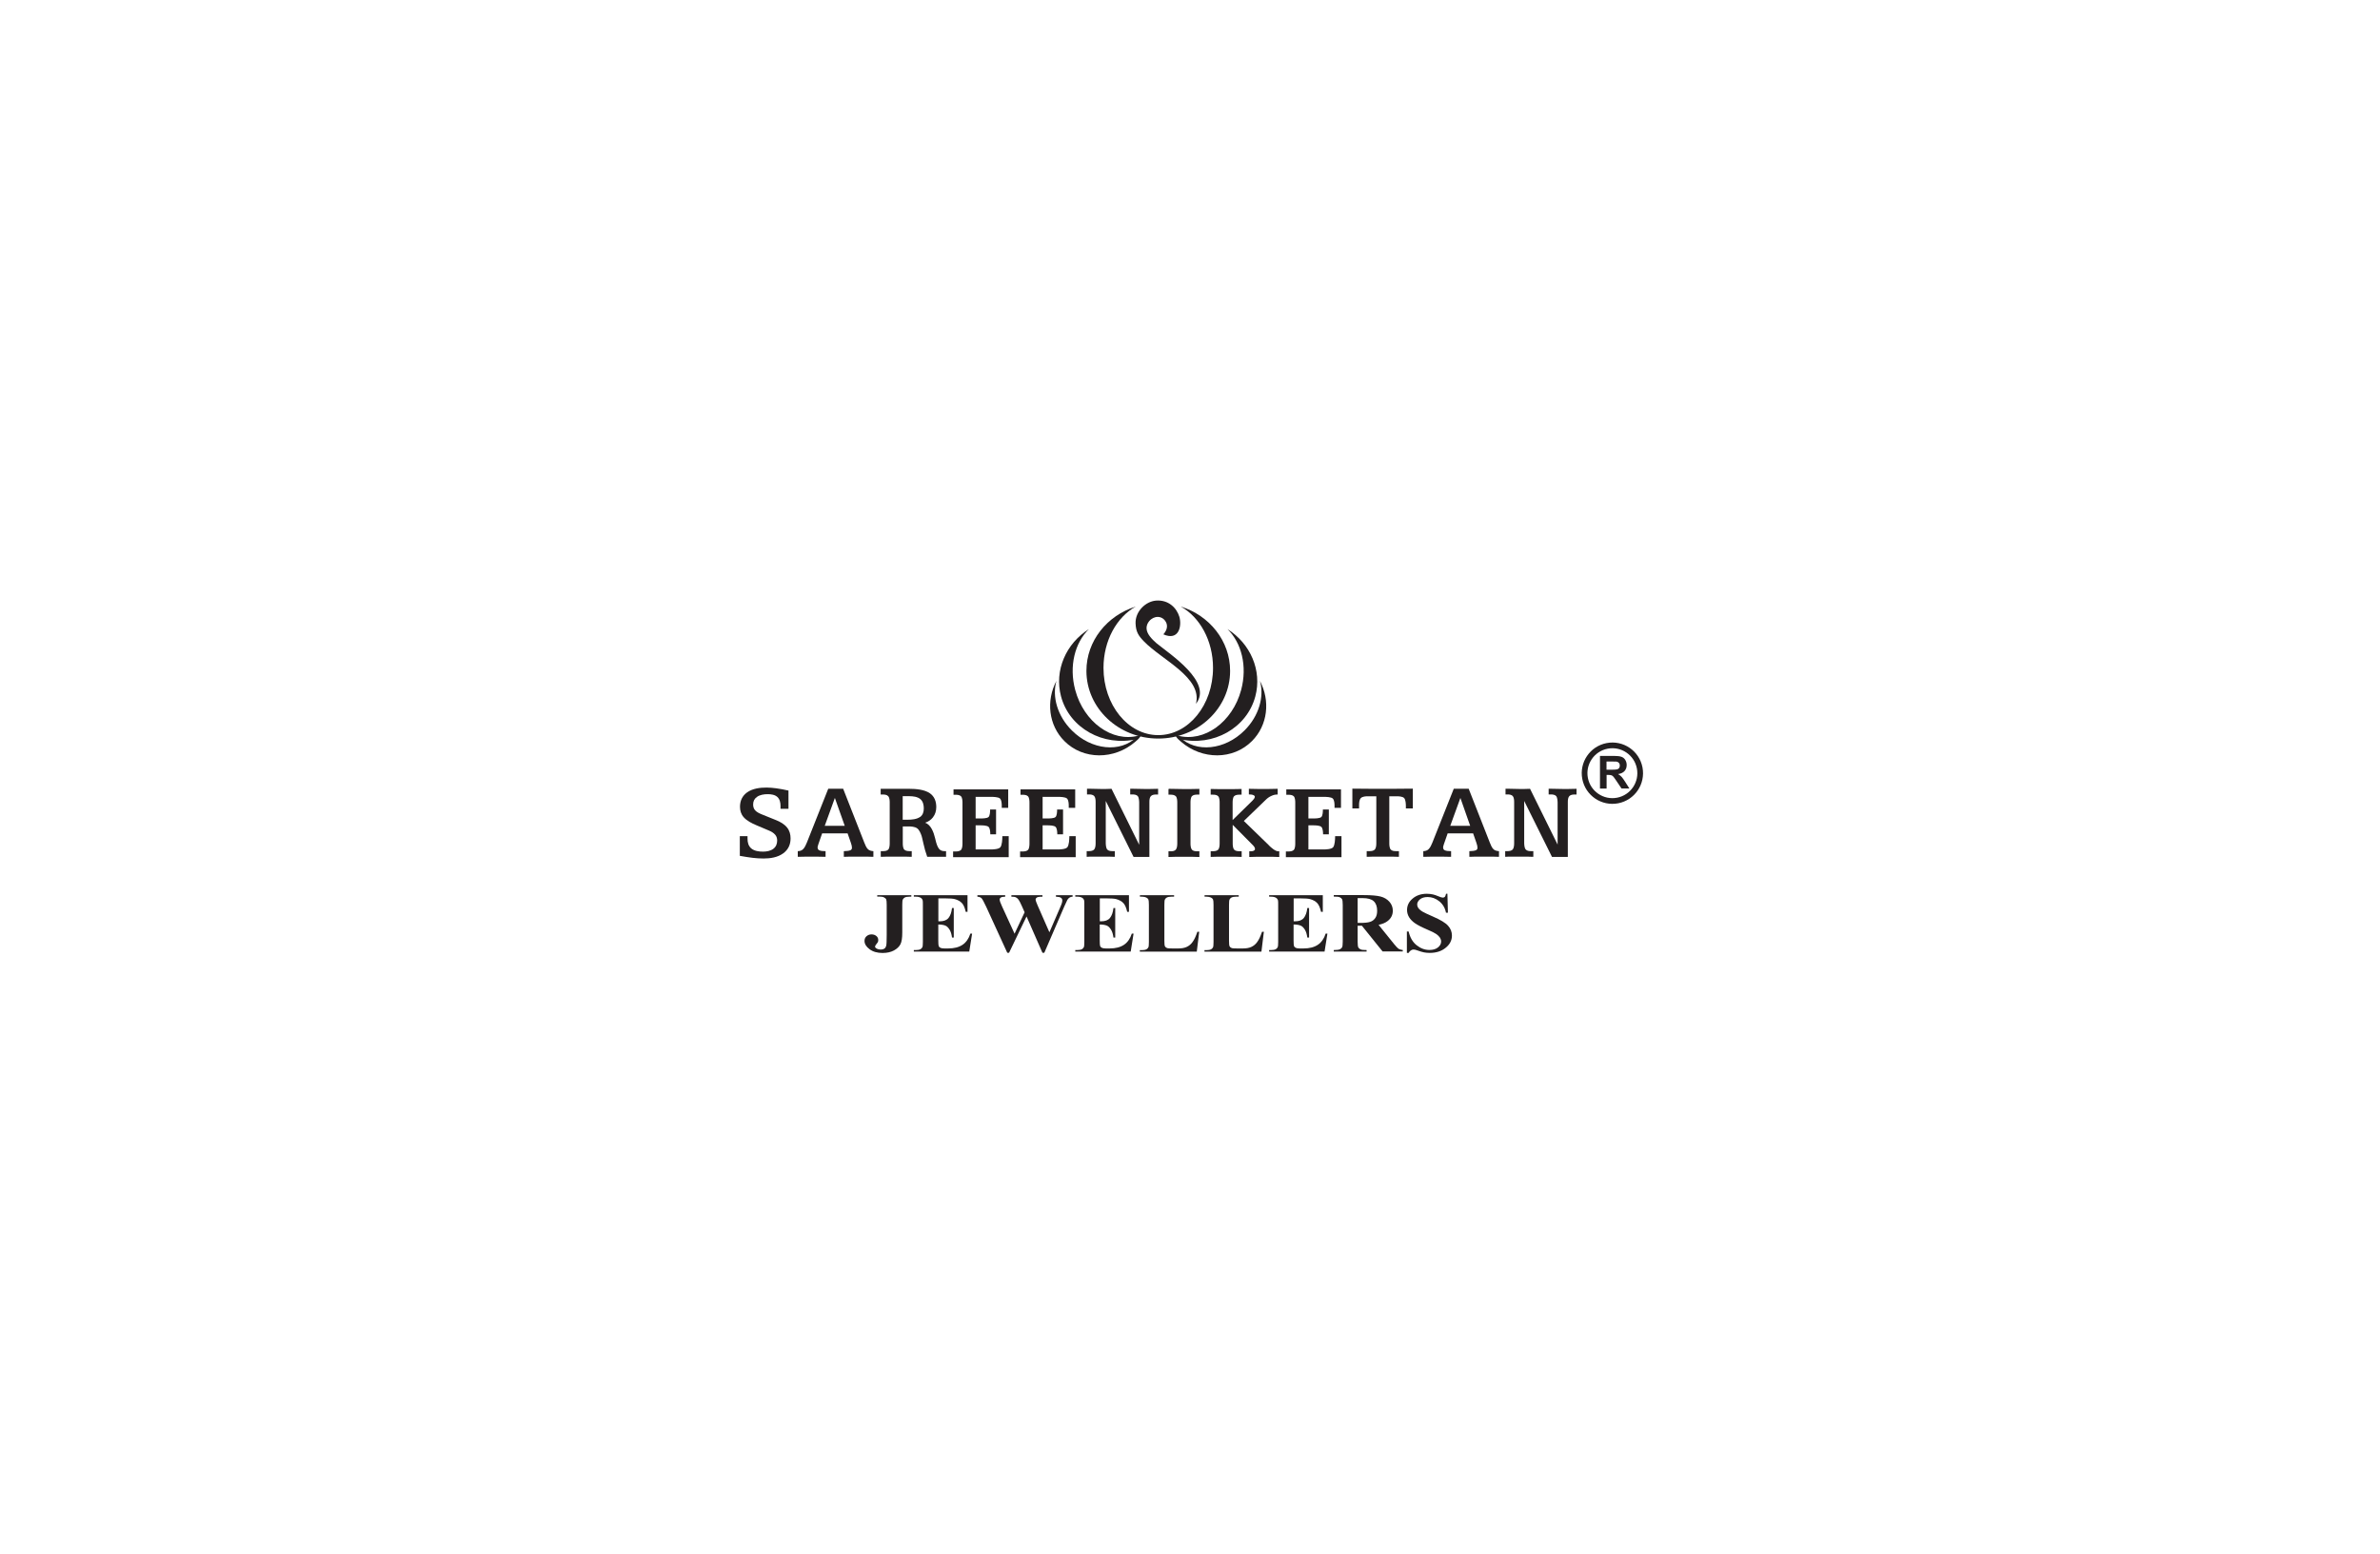
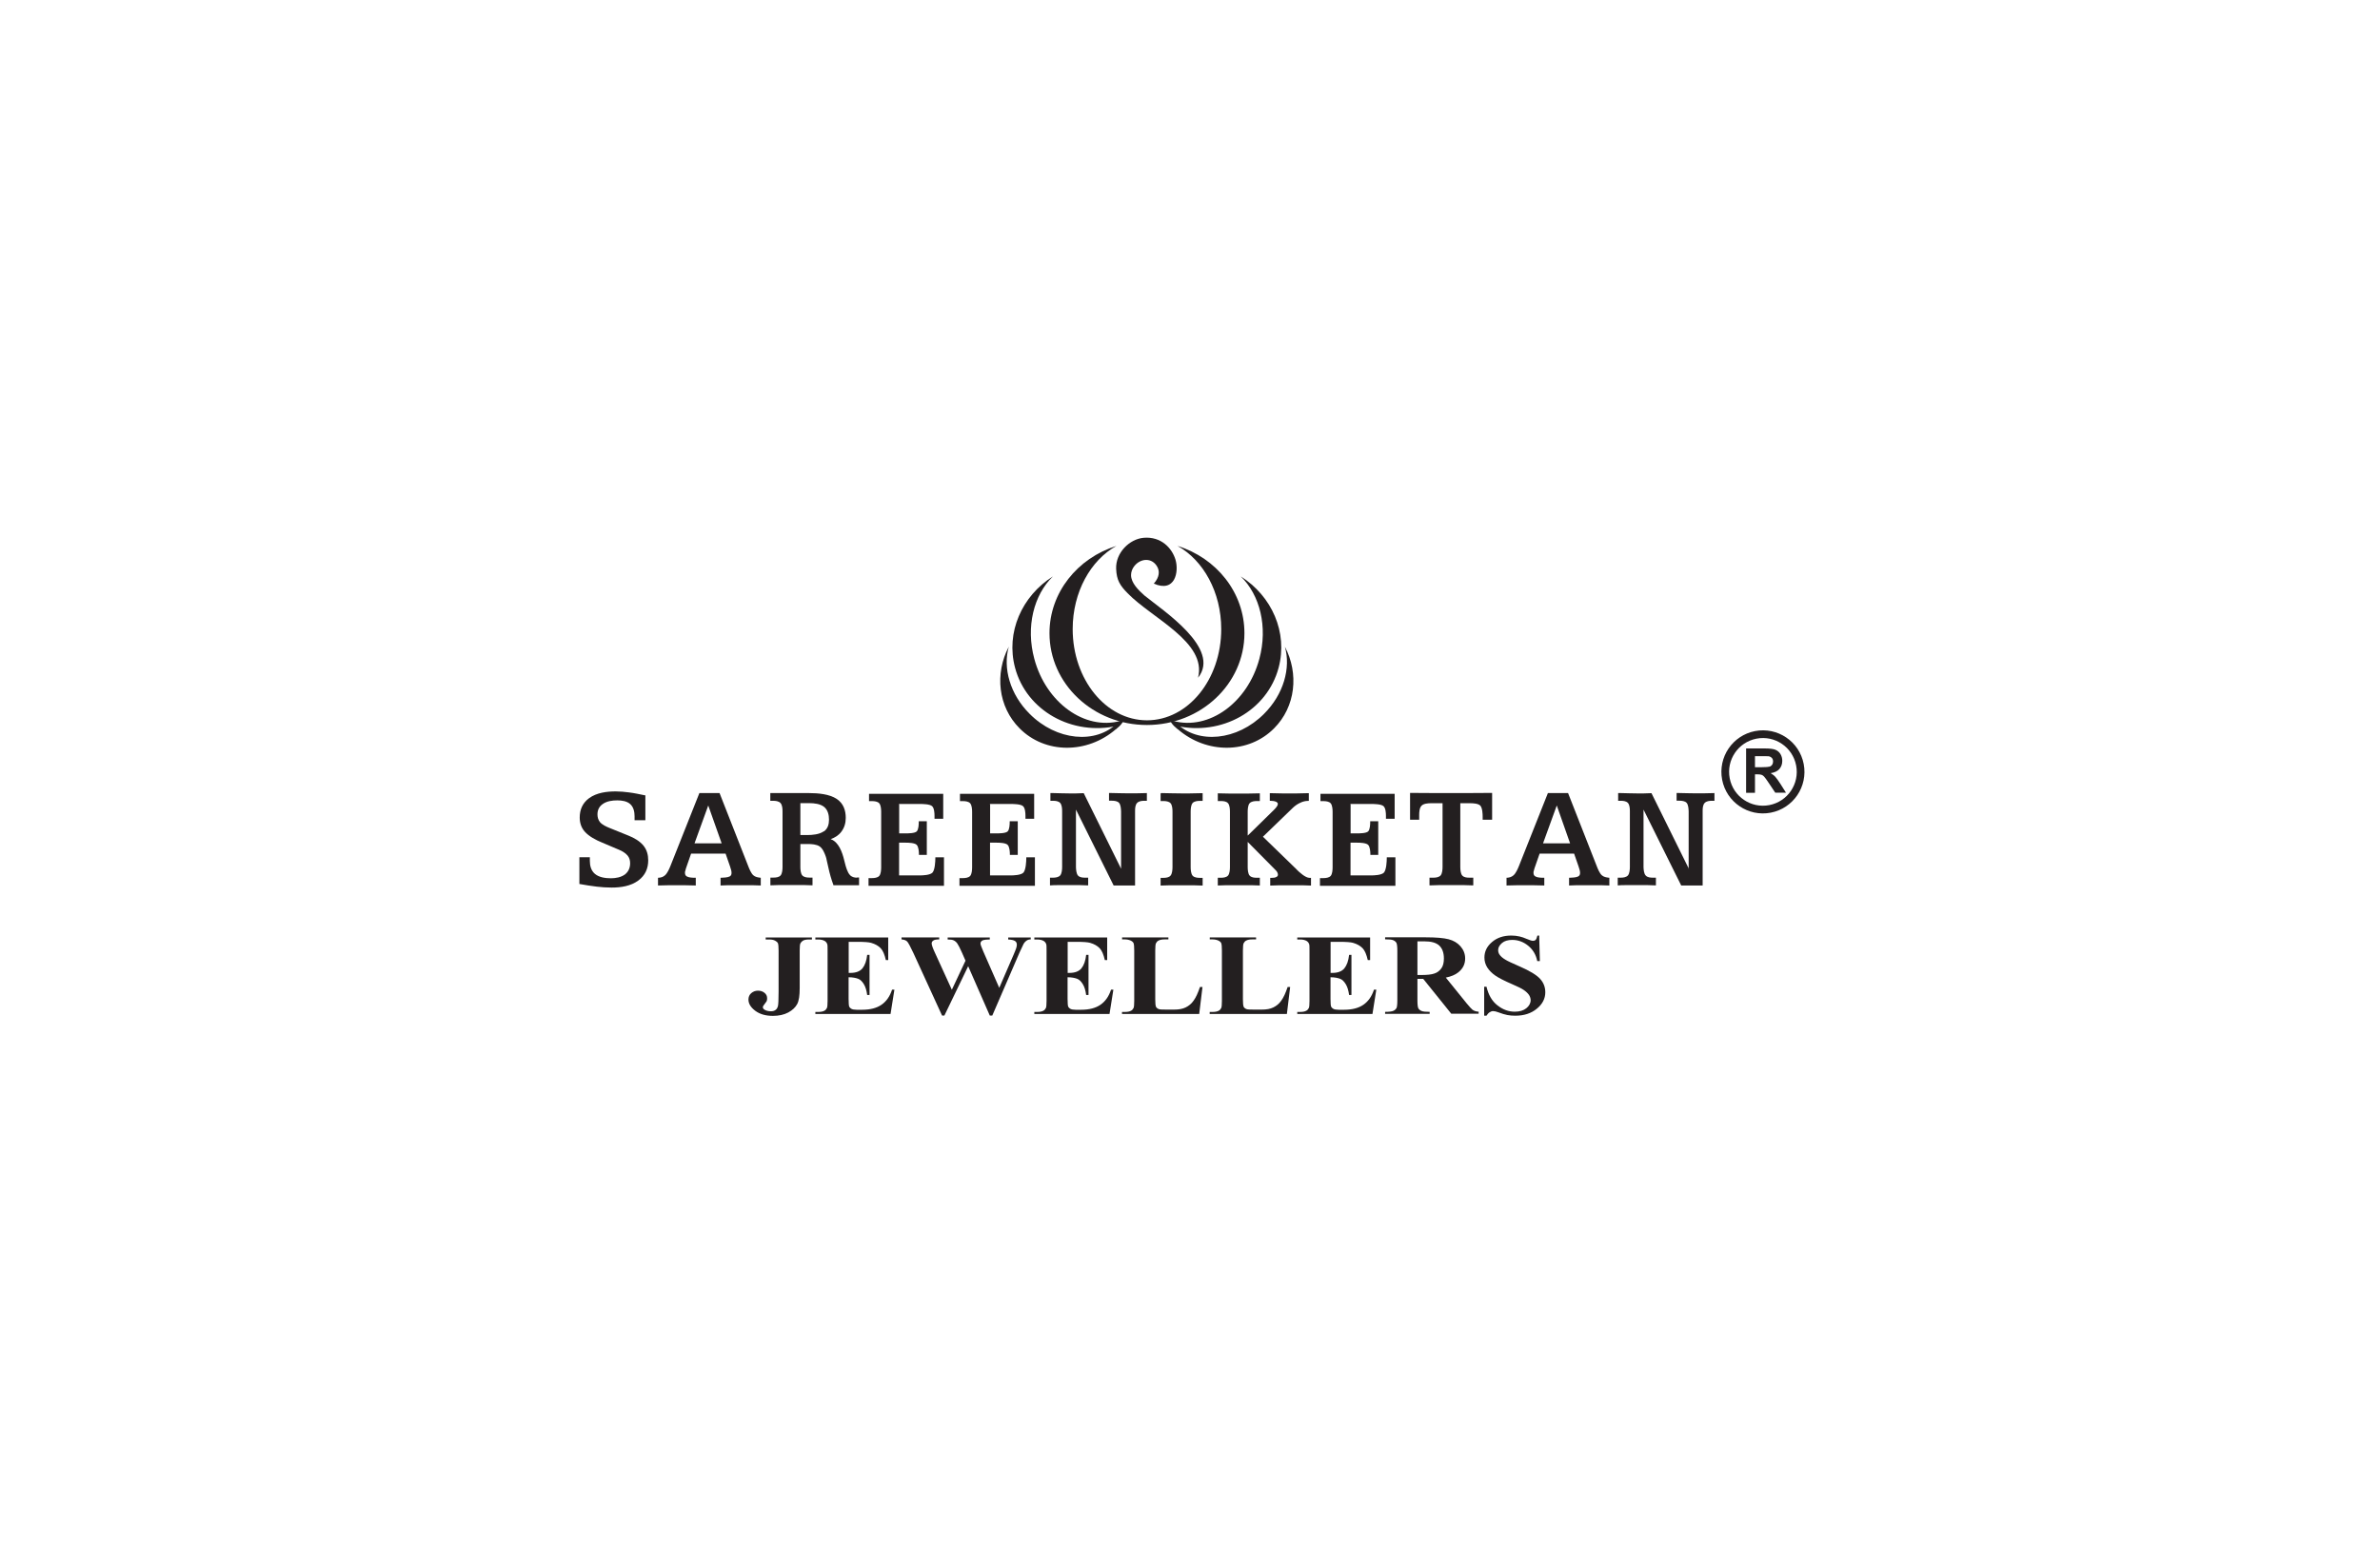
<svg xmlns="http://www.w3.org/2000/svg" id="Layer_1" version="1.1" viewBox="0 0 284.22 185.49">
  <defs>
    <style>
      .st0, .st1 {
        fill: #231f20;
      }

      .st1 {
        fill-rule: evenodd;
      }

      .st2 {
        fill: none;
        stroke: #231f20;
        stroke-miterlimit: 2.61;
-         stroke-width: .68px;
+         stroke-width: .92px;
      }
    </style>
  </defs>
  <g>
-     <path class="st1" d="M135.88,88.12c-.1.03-.03.1-.13.13-4.02.92-8.03-1.32-9.04-5.1-.83-3.11.6-6.32,3.33-8.04-1.68,1.62-2.4,4.43-1.64,7.26,1.03,3.85,4.42,6.3,7.56,5.46.13,0-.04.12-.04.22,0,.07.05.06-.03.09" />
-     <path class="st1" d="M135.58,88.56c-2.52,2.18-6.22,2.18-8.47-.08-1.9-1.9-2.2-4.82-.95-7.19-.54,1.87.11,4.2,1.84,5.92,2.35,2.35,5.81,2.7,7.73.79.13-.09.42-.34.47-.29.02.02.07.01.05.08-.02.05-.06.12-.1.19-.14.22-.37.41-.57.58" />
-     <path class="st1" d="M140.74,88.12c.1.03.03.1.13.13,4.02.92,8.03-1.32,9.04-5.1.83-3.11-.6-6.32-3.33-8.04,1.68,1.62,2.4,4.43,1.64,7.26-1.03,3.85-4.42,6.3-7.56,5.46-.13,0,.04.12.04.22,0,.07-.05.06.03.09" />
-     <path class="st1" d="M141.04,88.56c2.52,2.18,6.22,2.18,8.47-.08,1.9-1.9,2.2-4.82.95-7.19.54,1.87-.11,4.2-1.84,5.92-2.35,2.35-5.81,2.7-7.73.79-.13-.09-.42-.34-.47-.29-.02.02-.07.01-.05.08.02.05.06.12.1.19.14.22.37.41.57.58" />
-     <path class="st1" d="M141.01,72.42c3.42,1.06,5.89,4.1,5.89,7.68,0,4.46-3.84,8.08-8.58,8.08s-8.58-3.62-8.58-8.08c0-3.58,2.47-6.61,5.89-7.68-2.27,1.26-3.85,4.06-3.85,7.32,0,4.43,2.93,8.03,6.54,8.03s6.54-3.59,6.54-8.03c0-3.26-1.58-6.06-3.85-7.32" />
-     <path class="st0" d="M138.92,75.75c.52-.58.52-1.11.31-1.49-.45-.81-1.44-.77-2-.09-.19.23-.31.52-.31.82,0,.71.68,1.35,1.18,1.8,1.66,1.35,6.77,4.67,4.72,7.24.8-3.13-4.03-5.21-6.2-7.44-.66-.68-.97-1.14-1.01-2.16-.05-1.4,1.17-2.61,2.42-2.72,1.53-.13,2.5.9,2.81,1.93.31,1.05-.02,2.94-1.93,2.09" />
+     <path class="st1" d="M133.66,86.47c-.14.04-.04.14-.18.18-5.45,1.25-10.89-1.79-12.26-6.92-1.13-4.22.81-8.57,4.52-10.91-2.28,2.2-3.26,6.01-2.22,9.85,1.4,5.22,6,8.55,10.26,7.41.18,0-.05.16-.05.3,0,.09.07.08-.04.12" />
+     <path class="st1" d="M133.25,87.07c-3.42,2.96-8.44,2.96-11.49-.11-2.58-2.58-2.98-6.54-1.29-9.75-.73,2.54.15,5.7,2.5,8.03,3.19,3.19,7.88,3.66,10.49,1.07.18-.12.57-.46.64-.39.03.03.09.01.07.11-.03.07-.08.16-.14.26-.19.3-.5.56-.77.79" />
+     <path class="st1" d="M140.25,86.47c.14.04.04.14.18.18,5.45,1.25,10.89-1.79,12.26-6.92,1.13-4.22-.81-8.57-4.52-10.91,2.28,2.2,3.26,6.01,2.22,9.85-1.4,5.22-6,8.55-10.26,7.41-.18,0,.05.16.05.3,0,.09-.07.08.04.12" />
+     <path class="st1" d="M140.66,87.07c3.42,2.96,8.44,2.96,11.49-.11,2.58-2.58,2.98-6.54,1.29-9.75.73,2.54-.15,5.7-2.5,8.03-3.19,3.19-7.88,3.66-10.49,1.07-.18-.12-.57-.46-.64-.39-.03.03-.09.01-.07.11.03.07.08.16.14.26.19.3.5.56.77.79" />
+     <path class="st1" d="M140.62,65.18c4.64,1.44,7.99,5.56,7.99,10.42,0,6.05-5.21,10.96-11.64,10.96s-11.64-4.91-11.64-10.96c0-4.86,3.35-8.97,7.99-10.42-3.08,1.71-5.22,5.51-5.22,9.93,0,6.01,3.97,10.89,8.87,10.89s8.87-4.87,8.87-10.89c0-4.42-2.14-8.22-5.22-9.93" />
+     <path class="st0" d="M137.78,69.69c.71-.79.71-1.51.42-2.02-.61-1.1-1.95-1.04-2.71-.12-.26.31-.42.71-.42,1.11,0,.96.92,1.83,1.6,2.44,2.25,1.83,9.18,6.33,6.4,9.82,1.09-4.25-5.47-7.07-8.41-10.09-.9-.92-1.32-1.55-1.37-2.93-.07-1.9,1.59-3.54,3.28-3.69,2.08-.18,3.39,1.22,3.81,2.62.42,1.42-.03,3.99-2.62,2.84" />
  </g>
  <g>
-     <path class="st1" d="M186.01,100.85v-5.06c-.01-.22-.03-.58-.18-.75-.14-.16-.43-.19-.63-.19h-.26v-.68h.14c.52.01,1.04.03,1.57.03.21,0,.41,0,.62,0,.32,0,.63-.01.95-.02h.05s0,.68,0,.68h-.25c-.2,0-.46.03-.61.19-.15.16-.18.46-.18.67v6.59h-1.89l-3.32-6.68v5.05c.01.22.03.58.19.75.15.17.42.19.63.19h.27v.68h-.05c-.22-.01-.43-.02-.65-.02-.34,0-.69,0-1.03,0s-.66,0-.99,0c-.2,0-.39,0-.59.02h-.05s0-.68,0-.68h.26c.21,0,.49-.03.64-.2.15-.18.17-.53.17-.75v-4.92c0-.22-.02-.54-.17-.71-.15-.16-.41-.19-.61-.19h-.25v-.68h.28c.46.01.93.03,1.39.03.19,0,.38,0,.58,0,.22,0,.44-.01.65-.02h.03s3.3,6.68,3.3,6.68Z" />
-     <path class="st1" d="M112.8,101.62c-.24,0-.48-.06-.64-.25-.21-.23-.35-.71-.42-1.01-.02-.11-.05-.22-.08-.32-.16-.66-.48-1.57-1.18-1.81.37-.13.69-.33.93-.64.28-.36.4-.78.4-1.23,0-.67-.21-1.27-.78-1.66-.65-.44-1.67-.52-2.44-.52h-3.42v.68h.26c.21,0,.49.03.64.2.16.18.18.52.18.74v4.88c0,.22-.02.58-.17.75-.15.17-.43.19-.64.19h-.26v.68h.05c.23-.01.46-.02.69-.02.37,0,.74,0,1.1,0s.75,0,1.12,0c.23,0,.46.01.69.02h.05s0-.68,0-.68h-.27c-.21,0-.48-.03-.63-.19-.15-.17-.17-.53-.17-.75v-2.01h.68c.31,0,.74.03,1.01.21.28.18.46.63.56.93.03.08.05.19.07.27.05.22.1.44.15.65.11.52.26,1.04.44,1.54v.03h2.26v-.68h-.19ZM109.87,97.54c-.39.28-1.01.33-1.47.33h-.6v-2.81h.79c.43,0,.98.06,1.32.35.32.27.41.7.41,1.11s-.11.79-.45,1.03Z" />
-     <path class="st1" d="M104.26,101.62c-.21-.02-.43-.07-.59-.21-.2-.17-.37-.58-.46-.82l-2.52-6.42h-1.78l-2.55,6.42c-.1.25-.26.62-.47.81-.16.15-.35.21-.57.22h-.05v.68h.05c.32-.01.65-.02.97-.02.2,0,.41,0,.61,0s.41,0,.62,0c.34,0,.68.01,1.02.02h.05s0-.68,0-.68h-.05c-.2,0-.54-.01-.72-.11-.14-.07-.18-.19-.18-.34,0-.05,0-.1.02-.14.02-.08.05-.16.07-.24l.45-1.29h3.04l.39,1.12c.04.11.07.23.1.34.02.08.03.17.03.25,0,.14-.05.24-.18.3-.18.09-.54.1-.74.11h-.05s0,.68,0,.68h.05c.21-.01.42-.02.62-.02.34,0,.69,0,1.03,0,.36,0,.73,0,1.09,0,.23,0,.46.01.69.02h.05s0-.68,0-.68h-.05ZM98.49,98.6l1.21-3.33,1.18,3.33h-2.38Z" />
-     <path class="st1" d="M178.96,101.62c-.21-.02-.43-.07-.59-.21-.2-.17-.37-.58-.46-.82l-2.52-6.42h-1.78l-2.55,6.42c-.1.25-.26.62-.47.81-.16.15-.36.21-.57.22h-.05v.68h.05c.32-.01.65-.02.97-.02.2,0,.41,0,.61,0s.41,0,.62,0c.34,0,.68.01,1.02.02h.05s0-.68,0-.68h-.05c-.2,0-.54-.01-.72-.11-.14-.07-.18-.19-.18-.34,0-.05,0-.1.02-.14.02-.08.05-.16.07-.24l.45-1.29h3.04l.39,1.12c.04.11.07.23.1.34.02.08.03.17.03.25,0,.14-.05.24-.18.3-.18.09-.54.1-.74.11h-.05s0,.68,0,.68h.06c.21-.01.42-.02.62-.02.34,0,.69,0,1.03,0,.36,0,.73,0,1.09,0,.23,0,.46.01.69.02h.05s0-.68,0-.68h-.05ZM173.19,98.6l1.21-3.33,1.17,3.33h-2.38Z" />
-     <path class="st1" d="M165.91,95.08v5.6c0,.22.02.58.17.75.15.17.42.19.63.19h.35v.68h-.05c-.24-.01-.48-.02-.72-.02-.38,0-.77,0-1.15,0s-.77,0-1.16,0c-.24,0-.48.01-.72.02h-.05s0-.68,0-.68h.34c.21,0,.49-.03.64-.2.15-.18.17-.53.17-.75v-5.6h-1c-.25,0-.66.02-.85.22-.19.19-.21.58-.21.83,0,.07,0,.14,0,.21,0,.05,0,.1,0,.14v.05h-.8v-2.36h.05c.42,0,.83,0,1.25.01.39,0,.77.01,1.16.01h2.32c.37,0,.75,0,1.12-.01.42,0,.84-.01,1.27-.01h.05v2.36h-.83v-.26c0-.26-.02-.76-.2-.97-.18-.2-.65-.22-.9-.22h-.88Z" />
-     <path class="st1" d="M156.25,95.11v2.61h.56c.22,0,.82,0,.99-.18.16-.17.18-.62.18-.84v-.05h.71v2.96h-.69v-.05c0-.23-.03-.66-.2-.83-.18-.18-.72-.19-.96-.19h-.59v2.88h1.79c.29,0,.95-.02,1.16-.26.21-.25.24-.97.24-1.28v-.05s.76,0,.76,0v2.51h-6.64v-.68h.32c.2,0,.48-.03.63-.19.15-.17.17-.54.17-.76v-4.88c0-.22-.02-.58-.17-.75-.14-.16-.43-.19-.63-.19h-.27v-.64h6.53v2.2h-.77v-.26c0-.24-.02-.67-.21-.85-.19-.19-.83-.2-1.08-.2h-1.84Z" />
-     <path class="st1" d="M147.21,97.9l2.31-2.26c.09-.09.19-.2.26-.31.04-.06.07-.13.07-.21,0-.09-.08-.14-.15-.18-.15-.07-.35-.09-.51-.09h-.05v-.67h.05c.35,0,.7.01,1.05.02.21,0,.42,0,.63,0s.43,0,.64,0c.34,0,.68-.01,1.02-.02h.05s0,.68,0,.68h-.05c-.25,0-.48.06-.71.17-.25.11-.47.27-.66.46l-2.62,2.53,2.98,2.89h0s.01.02.02.03c.23.23.75.7,1.1.7h.13v.68h-.05c-.21-.01-.43-.02-.64-.02-.35,0-.71,0-1.06,0s-.72,0-1.09,0c-.23,0-.46.01-.69.02h-.05s0-.68,0-.68h.12c.14,0,.31-.01.43-.08.08-.04.13-.1.13-.19,0-.08-.02-.15-.06-.22-.05-.1-.16-.21-.24-.29l-2.36-2.38v2.21c0,.22.02.58.17.75.15.17.42.19.63.19h.27v.68h-.05c-.23-.01-.45-.02-.68-.02-.37,0-.74,0-1.11,0s-.74,0-1.12,0c-.23,0-.46.01-.69.02h-.05s0-.68,0-.68h.27c.21,0,.48-.03.63-.19.15-.17.17-.53.17-.75v-4.88c0-.22-.02-.57-.17-.74-.15-.17-.42-.19-.63-.19h-.27v-.68h.05c.37,0,.74.01,1.11.02.23,0,.46,0,.69,0s.45,0,.68,0c.37,0,.74-.01,1.11-.02h.05s0,.68,0,.68h-.27c-.2,0-.48.03-.63.19-.15.17-.17.53-.17.75v2.1Z" />
-     <path class="st1" d="M139.6,94.18h.04c.58.01,1.17.03,1.75.03.23,0,.45,0,.68,0,.37,0,.74-.01,1.11-.02h.05s0,.68,0,.68h-.26c-.2,0-.49.03-.63.19-.15.17-.17.53-.17.75v4.88c0,.22.02.58.17.76.14.16.43.19.63.19h.26v.68h-.05c-.23-.01-.46-.02-.69-.02-.37,0-.74,0-1.11,0s-.74,0-1.1,0c-.23,0-.46.01-.69.02h-.05s0-.68,0-.68h.26c.21,0,.48-.03.62-.2.15-.18.17-.53.17-.75v-4.88c0-.22-.02-.57-.17-.74-.15-.16-.42-.19-.62-.19h-.26v-.68h.05Z" />
-     <path class="st1" d="M136.04,100.85v-5.06c-.01-.22-.03-.58-.18-.75-.14-.16-.43-.19-.63-.19h-.26v-.68h.14c.52.01,1.04.03,1.57.03.21,0,.41,0,.62,0,.32,0,.63-.01.95-.02h.05s0,.68,0,.68h-.25c-.2,0-.46.03-.61.19-.15.16-.18.46-.18.67v6.59h-1.89l-3.32-6.68v5.05c.01.22.03.58.18.75.15.17.42.19.63.19h.27v.68h-.05c-.22-.01-.43-.02-.65-.02-.34,0-.69,0-1.03,0s-.66,0-.99,0c-.2,0-.39,0-.59.02h-.05s0-.68,0-.68h.26c.21,0,.49-.03.64-.2.15-.18.17-.53.17-.75v-4.92c0-.22-.02-.54-.17-.71-.15-.16-.41-.19-.61-.19h-.25v-.68h.28c.46.01.93.03,1.39.03.19,0,.38,0,.58,0,.22,0,.44-.01.65-.02h.03s3.3,6.68,3.3,6.68Z" />
-     <path class="st1" d="M124.51,95.11v2.61h.56c.22,0,.82,0,.99-.18.16-.17.18-.62.18-.84v-.05h.71v2.96h-.69v-.05c0-.23-.03-.66-.2-.83-.18-.18-.72-.19-.96-.19h-.59v2.88h1.79c.29,0,.95-.02,1.16-.26.21-.25.24-.97.24-1.28v-.05s.76,0,.76,0v2.51h-6.64v-.68h.32c.2,0,.48-.03.63-.19.15-.17.17-.54.17-.76v-4.88c0-.22-.02-.58-.17-.75-.14-.16-.43-.19-.63-.19h-.27v-.64h6.53v2.2h-.77v-.26c0-.24-.02-.67-.21-.85-.19-.19-.83-.2-1.08-.2h-1.84Z" />
-     <path class="st1" d="M116.51,95.11v2.61h.56c.22,0,.82,0,.99-.18.16-.17.18-.62.18-.84v-.05h.71v2.96h-.69v-.05c0-.23-.03-.66-.2-.83-.18-.18-.72-.19-.96-.19h-.59v2.88h1.79c.29,0,.95-.02,1.16-.26.21-.25.24-.97.24-1.28v-.05s.76,0,.76,0v2.51h-6.64v-.68h.32c.2,0,.48-.03.63-.19.15-.17.17-.54.17-.76v-4.88c0-.22-.02-.58-.17-.75-.14-.16-.43-.19-.63-.19h-.27v-.64h6.53v2.2h-.77v-.26c0-.24-.02-.67-.21-.85-.19-.19-.83-.2-1.08-.2h-1.84Z" />
-     <path class="st1" d="M94.16,94.35v2.22h-.95v-.05s0-.08,0-.12c0-.06,0-.12,0-.18,0-.38-.08-.79-.37-1.06-.3-.28-.76-.34-1.16-.34-.44,0-.93.07-1.29.33-.31.22-.45.52-.45.9,0,.25.06.49.23.69.2.23.57.4.85.51l1.66.67c.48.19.98.47,1.31.88.3.37.42.82.42,1.3,0,.73-.27,1.33-.86,1.77-.67.5-1.55.63-2.36.63-.44,0-.88-.03-1.31-.08-.5-.06-.99-.14-1.49-.23h-.04v-2.36h.92v.05s0,.07,0,.11c0,.05,0,.1,0,.16,0,.44.11.86.45,1.15.37.31.93.38,1.4.38.43,0,.9-.08,1.25-.35.31-.25.44-.59.44-.98,0-.25-.07-.49-.23-.68-.19-.23-.49-.4-.76-.51l-1.51-.64c-.51-.21-1.13-.53-1.5-.95-.31-.35-.44-.78-.44-1.24,0-.71.26-1.29.83-1.71.66-.48,1.55-.59,2.34-.59.39,0,.78.04,1.17.09.47.06.94.16,1.41.26h.04Z" />
+     <path class="st1" d="M201.66,103.74v-6.86c-.01-.3-.04-.79-.24-1.02-.19-.22-.58-.26-.85-.26h-.35v-.92h.19c.71.01,1.41.04,2.13.04h.84c.43,0,.85-.01,1.29-.03h.07v.92h-.34c-.27,0-.62.04-.83.26s-.24.62-.24.91v8.94h-2.56l-4.5-9.06v6.85c.01.3.04.79.26,1.02.2.23.57.26.85.26h.37v.92h-.07c-.3-.01-.58-.03-.88-.03h-2.74c-.27,0-.53,0-.8.03h-.07v-.92h.35c.28,0,.66-.04.87-.27.2-.24.23-.72.23-1.02v-6.67c0-.3-.03-.73-.23-.96-.2-.22-.56-.26-.83-.26h-.34v-.92h.38c.62.01,1.26.04,1.89.04h.79c.3,0,.6-.01.88-.03h.04l4.48,9.06h-.01Z" />
+     <path class="st1" d="M102.35,104.79c-.33,0-.65-.08-.87-.34-.28-.31-.47-.96-.57-1.37-.03-.15-.07-.3-.11-.43-.22-.9-.65-2.13-1.6-2.46.5-.18.94-.45,1.26-.87.38-.49.54-1.06.54-1.67,0-.91-.28-1.72-1.06-2.25-.88-.6-2.27-.71-3.31-.71h-4.64v.92h.35c.28,0,.66.04.87.27.22.24.24.71.24,1v6.62c0,.3-.03.79-.23,1.02s-.58.26-.87.26h-.35v.92h.07c.31-.01.62-.03.94-.03h3.01c.31,0,.62.01.94.03h.07v-.92h-.37c-.28,0-.65-.04-.85-.26-.2-.23-.23-.72-.23-1.02v-2.73h.92c.42,0,1,.04,1.37.28.38.24.62.85.76,1.26.04.11.07.26.09.37.07.3.14.6.2.88.15.71.35,1.41.6,2.09v.04h3.07v-.92h-.26.01ZM98.38,99.25c-.53.38-1.37.45-1.99.45h-.81v-3.81h1.07c.58,0,1.33.08,1.79.47.43.37.56.95.56,1.51s-.15,1.07-.61,1.4h0Z" />
+     <path class="st1" d="M90.77,104.79c-.28-.03-.58-.09-.8-.28-.27-.23-.5-.79-.62-1.11l-3.42-8.71h-2.41l-3.46,8.71c-.14.34-.35.84-.64,1.1-.22.2-.47.28-.77.3h-.07v.92h.07c.43-.01.88-.03,1.32-.03h1.67c.46,0,.92.01,1.38.03h.07v-.92h-.07c-.27,0-.73-.01-.98-.15-.19-.09-.24-.26-.24-.46,0-.07,0-.14.03-.19.03-.11.07-.22.09-.33l.61-1.75h4.12l.53,1.52c.05.15.09.31.14.46.03.11.04.23.04.34,0,.19-.07.33-.24.41-.24.12-.73.14-1,.15h-.07v.92h.07c.28-.01.57-.03.84-.03h2.88c.31,0,.62.01.94.03h.07v-.92h-.07.01ZM82.94,100.69l1.64-4.52,1.6,4.52h-3.24Z" />
+     <path class="st1" d="M192.1,104.79c-.28-.03-.58-.09-.8-.28-.27-.23-.5-.79-.62-1.11l-3.42-8.71h-2.41l-3.46,8.71c-.14.34-.35.84-.64,1.1-.22.2-.49.28-.77.3h-.07v.92h.07c.43-.01.88-.03,1.32-.03h1.67c.46,0,.92.01,1.38.03h.07v-.92h-.07c-.27,0-.73-.01-.98-.15-.19-.09-.24-.26-.24-.46,0-.07,0-.14.03-.19.03-.11.07-.22.09-.33l.61-1.75h4.12l.53,1.52c.05.15.09.31.14.46.03.11.04.23.04.34,0,.19-.07.33-.24.41-.24.12-.73.14-1,.15h-.07v.92h.08c.28-.01.57-.03.84-.03h2.88c.31,0,.62.01.94.03h.07v-.92h-.07,0ZM184.27,100.69l1.64-4.52,1.59,4.52h-3.23Z" />
+     <path class="st1" d="M174.39,95.91v7.6c0,.3.03.79.23,1.02s.57.26.85.26h.47v.92h-.07c-.33-.01-.65-.03-.98-.03h-3.13c-.33,0-.65.01-.98.03h-.07v-.92h.46c.28,0,.66-.04.87-.27.2-.24.23-.72.23-1.02v-7.6h-1.36c-.34,0-.9.03-1.15.3-.26.26-.28.79-.28,1.13v.54h-1.09v-3.2h.07c.57,0,1.13,0,1.7.01.53,0,1.04.01,1.57.01h3.15c.5,0,1.02,0,1.52-.01.57,0,1.14-.01,1.72-.01h.07v3.2h-1.13v-.35c0-.35-.03-1.03-.27-1.32-.24-.27-.88-.3-1.22-.3h-1.19Z" />
+     <path class="st1" d="M161.29,95.96v3.54h.76c.3,0,1.11,0,1.34-.24.22-.23.24-.84.24-1.14v-.07h.96v4.02h-.94v-.07c0-.31-.04-.9-.27-1.13-.24-.24-.98-.26-1.3-.26h-.8v3.91h2.43c.39,0,1.29-.03,1.57-.35.28-.34.33-1.32.33-1.74v-.07h1.03v3.4h-9.01v-.92h.43c.27,0,.65-.04.85-.26.2-.23.23-.73.23-1.03v-6.62c0-.3-.03-.79-.23-1.02-.19-.22-.58-.26-.85-.26h-.37v-.87h8.86v2.98h-1.04v-.35c0-.33-.03-.91-.28-1.15-.26-.26-1.13-.27-1.47-.27h-2.5v-.04Z" />
+     <path class="st1" d="M149.03,99.74l3.13-3.07c.12-.12.26-.27.35-.42.05-.08.09-.18.09-.28,0-.12-.11-.19-.2-.24-.2-.09-.47-.12-.69-.12h-.07v-.91h.07c.47,0,.95.01,1.42.03h1.72c.46,0,.92-.01,1.38-.03h.07v.92h-.07c-.34,0-.65.08-.96.23-.34.15-.64.37-.9.62l-3.55,3.43,4.04,3.92h0s.01.03.03.04c.31.31,1.02.95,1.49.95h.18v.92h-.07c-.28-.01-.58-.03-.87-.03h-2.92c-.31,0-.62.01-.94.03h-.07v-.92h.16c.19,0,.42-.01.58-.11.11-.05.18-.14.18-.26,0-.11-.03-.2-.08-.3-.07-.14-.22-.28-.33-.39l-3.2-3.23v3c0,.3.03.79.23,1.02s.57.26.85.26h.37v.92h-.07c-.31-.01-.61-.03-.92-.03h-3.02c-.31,0-.62.01-.94.03h-.07v-.92h.37c.28,0,.65-.04.85-.26.2-.23.23-.72.23-1.02v-6.62c0-.3-.03-.77-.23-1s-.57-.26-.85-.26h-.37v-.92h.07c.5,0,1,.01,1.51.03h1.86c.5,0,1-.01,1.51-.03h.07v.92h-.37c-.27,0-.65.04-.85.26-.2.23-.23.72-.23,1.02v2.85-.03Z" />
+     <path class="st1" d="M138.7,94.69h.05c.79.01,1.59.04,2.37.04h.92c.5,0,1-.01,1.51-.03h.07v.92h-.35c-.27,0-.66.04-.85.26-.2.23-.23.72-.23,1.02v6.62c0,.3.03.79.23,1.03.19.22.58.26.85.26h.35v.92h-.07c-.31-.01-.62-.03-.94-.03h-3c-.31,0-.62.01-.94.03h-.07v-.92h.35c.28,0,.65-.04.84-.27.2-.24.23-.72.23-1.02v-6.62c0-.3-.03-.77-.23-1-.2-.22-.57-.26-.84-.26h-.35v-.92h.07v-.03Z" />
+     <path class="st1" d="M133.88,103.74v-6.86c-.01-.3-.04-.79-.24-1.02-.19-.22-.58-.26-.85-.26h-.35v-.92h.19c.71.01,1.41.04,2.13.04h.84c.43,0,.85-.01,1.29-.03h.07v.92h-.34c-.27,0-.62.04-.83.26s-.24.62-.24.91v8.94h-2.56l-4.5-9.06v6.85c.01.3.04.79.24,1.02s.57.26.85.26h.37v.92h-.07c-.3-.01-.58-.03-.88-.03h-2.74c-.27,0-.53,0-.8.03h-.07v-.92h.35c.28,0,.66-.04.87-.27.2-.24.23-.72.23-1.02v-6.67c0-.3-.03-.73-.23-.96-.2-.22-.56-.26-.83-.26h-.34v-.92h.38c.62.01,1.26.04,1.89.04h.79c.3,0,.6-.01.88-.03h.04l4.48,9.06h0Z" />
+     <path class="st1" d="M118.24,95.96v3.54h.76c.3,0,1.11,0,1.34-.24.22-.23.24-.84.24-1.14v-.07h.96v4.02h-.94v-.07c0-.31-.04-.9-.27-1.13-.24-.24-.98-.26-1.3-.26h-.8v3.91h2.43c.39,0,1.29-.03,1.57-.35.28-.34.33-1.32.33-1.74v-.07h1.03v3.4h-9.01v-.92h.43c.27,0,.65-.04.85-.26.2-.23.23-.73.23-1.03v-6.62c0-.3-.03-.79-.23-1.02-.19-.22-.58-.26-.85-.26h-.37v-.87h8.86v2.98h-1.04v-.35c0-.33-.03-.91-.28-1.15-.26-.26-1.13-.27-1.47-.27h-2.5v-.04Z" />
+     <path class="st1" d="M107.38,95.96v3.54h.76c.3,0,1.11,0,1.34-.24.22-.23.24-.84.24-1.14v-.07h.96v4.02h-.94v-.07c0-.31-.04-.9-.27-1.13-.24-.24-.98-.26-1.3-.26h-.8v3.91h2.43c.39,0,1.29-.03,1.57-.35.28-.34.33-1.32.33-1.74v-.07h1.03v3.4h-9.01v-.92h.43c.27,0,.65-.04.85-.26.2-.23.23-.73.23-1.03v-6.62c0-.3-.03-.79-.23-1.02-.19-.22-.58-.26-.85-.26h-.37v-.87h8.86v2.98h-1.04v-.35c0-.33-.03-.91-.28-1.15-.26-.26-1.13-.27-1.47-.27h-2.5v-.04Z" />
+     <path class="st1" d="M77.07,94.92v3.01h-1.29v-.47c0-.52-.11-1.07-.5-1.44-.41-.38-1.03-.46-1.57-.46-.6,0-1.26.09-1.75.45-.42.3-.61.71-.61,1.22,0,.34.08.66.31.94.27.31.77.54,1.15.69l2.25.91c.65.26,1.33.64,1.78,1.19.41.5.57,1.11.57,1.76,0,.99-.37,1.8-1.17,2.4-.91.68-2.1.85-3.2.85-.6,0-1.19-.04-1.78-.11-.68-.08-1.34-.19-2.02-.31h-.05v-3.2h1.25v.43c0,.6.15,1.17.61,1.56.5.42,1.26.52,1.9.52.58,0,1.22-.11,1.7-.47.42-.34.6-.8.6-1.33,0-.34-.09-.66-.31-.92-.26-.31-.66-.54-1.03-.69l-2.05-.87c-.69-.28-1.53-.72-2.03-1.29-.42-.47-.6-1.06-.6-1.68,0-.96.35-1.75,1.13-2.32.9-.65,2.1-.8,3.17-.8.53,0,1.06.05,1.59.12.64.08,1.28.22,1.91.35h.05v-.04Z" />
  </g>
  <g>
-     <path class="st0" d="M191.07,94.15v-3.9h1.66c.42,0,.72.04.91.11.19.07.34.19.45.37s.17.38.17.61c0,.29-.09.53-.26.72s-.43.31-.77.36c.17.1.31.21.42.33.11.12.26.33.45.63l.48.76h-.94l-.57-.85c-.2-.3-.34-.49-.41-.57s-.15-.13-.24-.16-.22-.04-.4-.04h-.16v1.63h-.79ZM191.85,91.9h.58c.38,0,.61-.02.71-.05s.17-.09.22-.16.08-.18.08-.29c0-.13-.04-.24-.11-.32-.07-.08-.17-.13-.3-.15-.06,0-.26-.01-.57-.01h-.61v.99Z" />
-     <circle class="st2" cx="192.55" cy="92.31" r="3.32" transform="translate(-13.98 38.08) rotate(-10.9)" />
+     <path class="st0" d="M208.52,94.65v-5.29h2.25c.57,0,.98.05,1.23.15s.46.26.61.5.23.52.23.83c0,.39-.12.72-.35.98s-.58.42-1.04.49c.23.14.42.28.57.45s.35.45.61.85l.65,1.03h-1.28l-.77-1.15c-.27-.41-.46-.66-.56-.77s-.2-.18-.33-.22-.3-.05-.54-.05h-.22v2.21h-1.07,0ZM209.58,91.6h.79c.52,0,.83-.03.96-.07s.23-.12.3-.22.11-.24.11-.39c0-.18-.05-.33-.15-.43s-.23-.18-.41-.2c-.08,0-.35-.01-.77-.01h-.83v1.34h0Z" />
+     <circle class="st2" cx="210.53" cy="92.16" r="4.5" transform="translate(-13.63 41.47) rotate(-10.9)" />
  </g>
  <g>
-     <path class="st0" d="M104.76,107.06v-.18h4.07v.18h-.25c-.23,0-.41.03-.54.1-.09.05-.17.13-.23.24-.04.08-.06.29-.06.63v3.3c0,.65-.07,1.12-.22,1.41-.15.29-.41.54-.78.74s-.83.3-1.35.3c-.64,0-1.16-.15-1.56-.45-.4-.3-.6-.63-.6-.99,0-.23.08-.42.24-.56.16-.14.36-.22.59-.22s.42.06.58.19.23.29.23.48c0,.09-.01.17-.04.24-.02.03-.07.12-.18.25s-.16.23-.16.29c0,.09.05.16.15.22.14.09.33.14.56.14.16,0,.3-.04.4-.11.11-.07.18-.19.22-.34.04-.15.06-.58.06-1.29v-3.6c0-.34-.02-.56-.06-.65-.04-.09-.13-.16-.25-.23s-.3-.1-.51-.1h-.32Z" />
-     <path class="st0" d="M112.06,107.26v2.74h.15c.49,0,.84-.13,1.06-.4.22-.27.36-.66.42-1.19h.21v3.53h-.21c-.05-.38-.14-.7-.29-.94s-.31-.41-.51-.49-.47-.13-.84-.13v1.9c0,.37.02.6.05.68.04.08.1.15.2.2.1.05.26.08.47.08h.46c.72,0,1.29-.15,1.72-.44s.74-.74.93-1.33h.21l-.34,2.14h-6.62v-.18h.25c.22,0,.4-.03.54-.1.1-.05.17-.13.23-.24.04-.08.06-.29.06-.63v-4.43c0-.3,0-.49-.03-.56-.04-.12-.11-.21-.21-.27-.14-.09-.34-.14-.59-.14h-.25v-.18h6.41v1.99h-.21c-.11-.49-.26-.84-.46-1.05s-.48-.37-.84-.47c-.21-.06-.61-.09-1.19-.09h-.79Z" />
-     <path class="st0" d="M128.09,106.88v.18c-.14,0-.26.04-.36.1-.1.06-.18.15-.26.27-.02.04-.14.3-.36.77l-2.4,5.56h-.22l-1.9-4.34-2.09,4.34h-.21l-2.52-5.5c-.26-.55-.44-.89-.54-1-.1-.12-.27-.18-.51-.2v-.18h3.32v.18c-.27,0-.45.04-.53.11-.09.06-.13.14-.13.24,0,.13.09.39.28.8l1.5,3.27,1.2-2.56-.32-.72c-.17-.39-.31-.65-.4-.78-.09-.13-.2-.22-.32-.28-.12-.06-.3-.08-.54-.08v-.18h3.71v.18c-.26,0-.45.02-.56.05-.08.02-.14.06-.19.12s-.07.12-.07.19c0,.08.08.31.25.7l1.4,3.19,1.25-2.89c.13-.3.21-.5.24-.61.03-.11.05-.21.05-.3,0-.14-.05-.24-.16-.32-.11-.08-.31-.12-.6-.13v-.18h1.99Z" />
-     <path class="st0" d="M131.34,107.26v2.74h.15c.49,0,.84-.13,1.06-.4.22-.27.36-.66.42-1.19h.21v3.53h-.21c-.05-.38-.14-.7-.29-.94s-.31-.41-.51-.49-.47-.13-.84-.13v1.9c0,.37.02.6.05.68.04.08.1.15.2.2.1.05.26.08.47.08h.46c.72,0,1.29-.15,1.72-.44s.74-.74.93-1.33h.21l-.34,2.14h-6.62v-.18h.25c.22,0,.4-.03.54-.1.1-.05.17-.13.23-.24.04-.08.06-.29.06-.63v-4.43c0-.3,0-.49-.03-.56-.04-.12-.11-.21-.21-.27-.14-.09-.34-.14-.59-.14h-.25v-.18h6.41v1.99h-.21c-.11-.49-.26-.84-.46-1.05s-.48-.37-.84-.47c-.21-.06-.61-.09-1.19-.09h-.79Z" />
-     <path class="st0" d="M143.21,111.25l-.29,2.37h-6.8v-.18h.25c.22,0,.4-.03.54-.1.1-.05.17-.13.23-.24.04-.08.06-.29.06-.63v-4.43c0-.34-.02-.56-.06-.65-.04-.09-.12-.16-.25-.23-.13-.06-.3-.1-.51-.1h-.25v-.18h4.08v.18h-.33c-.22,0-.4.03-.54.1-.1.05-.17.13-.23.24-.04.08-.06.29-.06.63v4.3c0,.34.02.56.07.66.05.09.13.16.27.21.09.03.32.04.68.04h.64c.41,0,.75-.06,1.02-.19.27-.13.51-.32.7-.6.2-.27.38-.67.56-1.2h.23Z" />
-     <path class="st0" d="M150.93,111.25l-.29,2.37h-6.8v-.18h.25c.22,0,.4-.03.54-.1.1-.05.17-.13.23-.24.04-.08.06-.29.06-.63v-4.43c0-.34-.02-.56-.06-.65-.04-.09-.12-.16-.25-.23-.13-.06-.3-.1-.51-.1h-.25v-.18h4.08v.18h-.33c-.22,0-.4.03-.54.1-.1.05-.17.13-.23.24-.04.08-.06.29-.06.63v4.3c0,.34.02.56.07.66.05.09.13.16.27.21.09.03.32.04.68.04h.64c.41,0,.75-.06,1.02-.19.27-.13.51-.32.7-.6.2-.27.38-.67.56-1.2h.23Z" />
-     <path class="st0" d="M154.49,107.26v2.74h.15c.49,0,.84-.13,1.06-.4.22-.27.36-.66.42-1.19h.21v3.53h-.21c-.05-.38-.14-.7-.29-.94s-.31-.41-.51-.49-.47-.13-.84-.13v1.9c0,.37.02.6.05.68.04.08.1.15.2.2.1.05.26.08.47.08h.46c.72,0,1.29-.15,1.72-.44s.74-.74.93-1.33h.21l-.34,2.14h-6.62v-.18h.25c.22,0,.4-.03.54-.1.1-.05.17-.13.23-.24.04-.08.06-.29.06-.63v-4.43c0-.3,0-.49-.03-.56-.04-.12-.11-.21-.21-.27-.14-.09-.34-.14-.59-.14h-.25v-.18h6.41v1.99h-.21c-.11-.49-.26-.84-.46-1.05s-.48-.37-.84-.47c-.21-.06-.61-.09-1.19-.09h-.79Z" />
-     <path class="st0" d="M162.13,110.54v1.89c0,.36.03.59.08.69.05.09.14.17.27.23s.37.08.72.08v.18h-3.92v-.18c.35,0,.59-.03.72-.09.13-.06.21-.13.27-.23.05-.09.08-.32.08-.69v-4.37c0-.36-.03-.59-.08-.69-.05-.09-.14-.17-.27-.23s-.37-.08-.72-.08v-.18h3.56c.93,0,1.6.06,2.03.17.43.11.78.32,1.05.62.27.3.41.66.41,1.07,0,.5-.2.91-.61,1.23-.26.21-.62.36-1.09.46l1.84,2.28c.24.29.41.48.51.55.15.1.33.16.54.17v.18h-2.41l-2.47-3.07h-.5ZM162.13,107.24v2.95h.32c.52,0,.92-.04,1.18-.13.26-.08.46-.24.61-.46.15-.22.22-.51.22-.86,0-.51-.14-.89-.41-1.14-.27-.25-.71-.37-1.32-.37h-.6Z" />
-     <path class="st0" d="M172.85,106.72l.06,2.25h-.23c-.11-.56-.38-1.02-.8-1.36s-.89-.51-1.39-.51c-.38,0-.69.09-.91.27-.22.18-.34.39-.34.62,0,.15.04.28.12.4.11.16.28.31.53.46.18.11.59.3,1.23.58.9.39,1.5.75,1.81,1.1.31.34.46.74.46,1.18,0,.56-.25,1.05-.75,1.45-.5.41-1.13.61-1.9.61-.24,0-.47-.02-.68-.06s-.48-.12-.81-.24c-.18-.07-.33-.1-.45-.1-.1,0-.2.03-.31.1-.11.07-.2.17-.27.3h-.21v-2.55h.21c.17.72.48,1.26.96,1.64s.98.56,1.53.56c.42,0,.76-.1,1.01-.3.25-.2.38-.44.38-.71,0-.16-.05-.31-.14-.46-.1-.15-.24-.29-.44-.43s-.54-.31-1.04-.52c-.7-.3-1.2-.56-1.5-.77s-.54-.45-.7-.71-.25-.55-.25-.87c0-.54.22-.99.67-1.37s1.01-.57,1.7-.57c.25,0,.49.03.72.08.18.04.39.11.65.22.25.11.43.16.53.16s.18-.03.23-.08c.06-.05.11-.18.16-.38h.17Z" />
+     <path class="st0" d="M91.44,112.17v-.24h5.52v.24h-.34c-.31,0-.56.04-.73.14-.12.07-.23.18-.31.33-.05.11-.08.39-.08.85v4.48c0,.88-.09,1.52-.3,1.91s-.56.73-1.06,1-1.13.41-1.83.41c-.87,0-1.57-.2-2.12-.61-.54-.41-.81-.85-.81-1.34,0-.31.11-.57.33-.76.22-.19.49-.3.8-.3s.57.08.79.26.31.39.31.65c0,.12-.01.23-.05.33-.03.04-.09.16-.24.34s-.22.31-.22.39c0,.12.07.22.2.3.19.12.45.19.76.19.22,0,.41-.05.54-.15.15-.09.24-.26.3-.46.05-.2.08-.79.08-1.75v-4.88c0-.46-.03-.76-.08-.88-.05-.12-.18-.22-.34-.31s-.41-.14-.69-.14h-.43.01Z" />
+     <path class="st0" d="M101.35,112.44v3.72h.2c.66,0,1.14-.18,1.44-.54.3-.37.49-.9.57-1.61h.28v4.79h-.28c-.07-.52-.19-.95-.39-1.28s-.42-.56-.69-.66-.64-.18-1.14-.18v2.58c0,.5.03.81.07.92.05.11.14.2.27.27.14.07.35.11.64.11h.62c.98,0,1.75-.2,2.33-.6s1-1,1.26-1.8h.28l-.46,2.9h-8.98v-.24h.34c.3,0,.54-.04.73-.14.14-.07.23-.18.31-.33.05-.11.08-.39.08-.85v-6.01c0-.41,0-.66-.04-.76-.05-.16-.15-.28-.28-.37-.19-.12-.46-.19-.8-.19h-.34v-.24h8.7v2.7h-.28c-.15-.66-.35-1.14-.62-1.42s-.65-.5-1.14-.64c-.28-.08-.83-.12-1.61-.12h-1.07.01Z" />
+     <path class="st0" d="M123.09,111.92v.24c-.19,0-.35.05-.49.14s-.24.2-.35.37c-.03.05-.19.41-.49,1.04l-3.26,7.54h-.3l-2.58-5.89-2.84,5.89h-.28l-3.42-7.46c-.35-.75-.6-1.21-.73-1.36-.14-.16-.37-.24-.69-.27v-.24h4.5v.24c-.37,0-.61.05-.72.15-.12.08-.18.19-.18.33,0,.18.12.53.38,1.09l2.03,4.44,1.63-3.47-.43-.98c-.23-.53-.42-.88-.54-1.06-.12-.18-.27-.3-.43-.38s-.41-.11-.73-.11v-.24h5.03v.24c-.35,0-.61.03-.76.07-.11.03-.19.08-.26.16s-.09.16-.09.26c0,.11.11.42.34.95l1.9,4.33,1.7-3.92c.18-.41.28-.68.33-.83s.07-.28.07-.41c0-.19-.07-.33-.22-.43s-.42-.16-.81-.18v-.24s2.7,0,2.7,0Z" />
+     <path class="st0" d="M127.5,112.44v3.72h.2c.66,0,1.14-.18,1.44-.54.3-.37.49-.9.57-1.61h.28v4.79h-.28c-.07-.52-.19-.95-.39-1.28s-.42-.56-.69-.66-.64-.18-1.14-.18v2.58c0,.5.03.81.07.92.05.11.14.2.27.27s.35.11.64.11h.62c.98,0,1.75-.2,2.33-.6s1-1,1.26-1.8h.28l-.46,2.9h-8.98v-.24h.34c.3,0,.54-.04.73-.14.14-.07.23-.18.31-.33.05-.11.08-.39.08-.85v-6.01c0-.41,0-.66-.04-.76-.05-.16-.15-.28-.28-.37-.19-.12-.46-.19-.8-.19h-.34v-.24h8.7v2.7h-.28c-.15-.66-.35-1.14-.62-1.42s-.65-.5-1.14-.64c-.28-.08-.83-.12-1.61-.12h-1.07.01Z" />
+     <path class="st0" d="M143.6,117.85l-.39,3.21h-9.22v-.24h.34c.3,0,.54-.04.73-.14.14-.07.23-.18.31-.33.05-.11.08-.39.08-.85v-6.01c0-.46-.03-.76-.08-.88-.05-.12-.16-.22-.34-.31-.18-.08-.41-.14-.69-.14h-.34v-.24h5.53v.24h-.45c-.3,0-.54.04-.73.14-.14.07-.23.18-.31.33-.05.11-.08.39-.08.85v5.83c0,.46.03.76.09.9.07.12.18.22.37.28.12.04.43.05.92.05h.87c.56,0,1.02-.08,1.38-.26.37-.18.69-.43.95-.81.27-.37.52-.91.76-1.63h.31-.01Z" />
+     <path class="st0" d="M154.07,117.85l-.39,3.21h-9.22v-.24h.34c.3,0,.54-.04.73-.14.14-.07.23-.18.31-.33.05-.11.08-.39.08-.85v-6.01c0-.46-.03-.76-.08-.88-.05-.12-.16-.22-.34-.31-.18-.08-.41-.14-.69-.14h-.34v-.24h5.53v.24h-.45c-.3,0-.54.04-.73.14-.14.07-.23.18-.31.33-.05.11-.08.39-.08.85v5.83c0,.46.03.76.09.9.07.12.18.22.37.28.12.04.43.05.92.05h.87c.56,0,1.02-.08,1.38-.26.37-.18.69-.43.95-.81.27-.37.52-.91.76-1.63h.31-.01Z" />
+     <path class="st0" d="M158.9,112.44v3.72h.2c.66,0,1.14-.18,1.44-.54.3-.37.49-.9.57-1.61h.28v4.79h-.28c-.07-.52-.19-.95-.39-1.28s-.42-.56-.69-.66-.64-.18-1.14-.18v2.58c0,.5.03.81.07.92.05.11.14.2.27.27s.35.11.64.11h.62c.98,0,1.75-.2,2.33-.6s1-1,1.26-1.8h.28l-.46,2.9h-8.98v-.24h.34c.3,0,.54-.04.73-.14.14-.07.23-.18.31-.33.05-.11.08-.39.08-.85v-6.01c0-.41,0-.66-.04-.76-.05-.16-.15-.28-.28-.37-.19-.12-.46-.19-.8-.19h-.34v-.24h8.7v2.7h-.28c-.15-.66-.35-1.14-.62-1.42s-.65-.5-1.14-.64c-.28-.08-.83-.12-1.61-.12h-1.07.01Z" />
+     <path class="st0" d="M169.27,116.89v2.56c0,.49.04.8.11.94.07.12.19.23.37.31s.5.11.98.11v.24h-5.32v-.24c.47,0,.8-.04.98-.12s.28-.18.37-.31c.07-.12.11-.43.11-.94v-5.93c0-.49-.04-.8-.11-.94-.07-.12-.19-.23-.37-.31s-.5-.11-.98-.11v-.24h4.83c1.26,0,2.17.08,2.75.23s1.06.43,1.42.84.56.9.56,1.45c0,.68-.27,1.23-.83,1.67-.35.28-.84.49-1.48.62l2.5,3.09c.33.39.56.65.69.75.2.14.45.22.73.23v.24h-3.27l-3.35-4.16h-.69ZM169.27,112.41v4h.43c.71,0,1.25-.05,1.6-.18.35-.11.62-.33.83-.62s.3-.69.3-1.17c0-.69-.19-1.21-.56-1.55s-.96-.5-1.79-.5h-.81,0Z" />
+     <path class="st0" d="M183.81,111.7l.08,3.05h-.31c-.15-.76-.52-1.38-1.09-1.84s-1.21-.69-1.89-.69c-.52,0-.94.12-1.23.37s-.46.53-.46.84c0,.2.05.38.16.54.15.22.38.42.72.62.24.15.8.41,1.67.79,1.22.53,2.03,1.02,2.46,1.49.42.46.62,1,.62,1.6,0,.76-.34,1.42-1.02,1.97-.68.56-1.53.83-2.58.83-.33,0-.64-.03-.92-.08s-.65-.16-1.1-.33c-.24-.09-.45-.14-.61-.14-.14,0-.27.04-.42.14s-.27.23-.37.41h-.28v-3.46h.28c.23.98.65,1.71,1.3,2.22s1.33.76,2.08.76c.57,0,1.03-.14,1.37-.41.34-.27.52-.6.52-.96,0-.22-.07-.42-.19-.62-.14-.2-.33-.39-.6-.58s-.73-.42-1.41-.71c-.95-.41-1.63-.76-2.03-1.04s-.73-.61-.95-.96-.34-.75-.34-1.18c0-.73.3-1.34.91-1.86s1.37-.77,2.31-.77c.34,0,.66.04.98.11.24.05.53.15.88.3.34.15.58.22.72.22s.24-.04.31-.11c.08-.07.15-.24.22-.52h.23-.01Z" />
  </g>
</svg>
